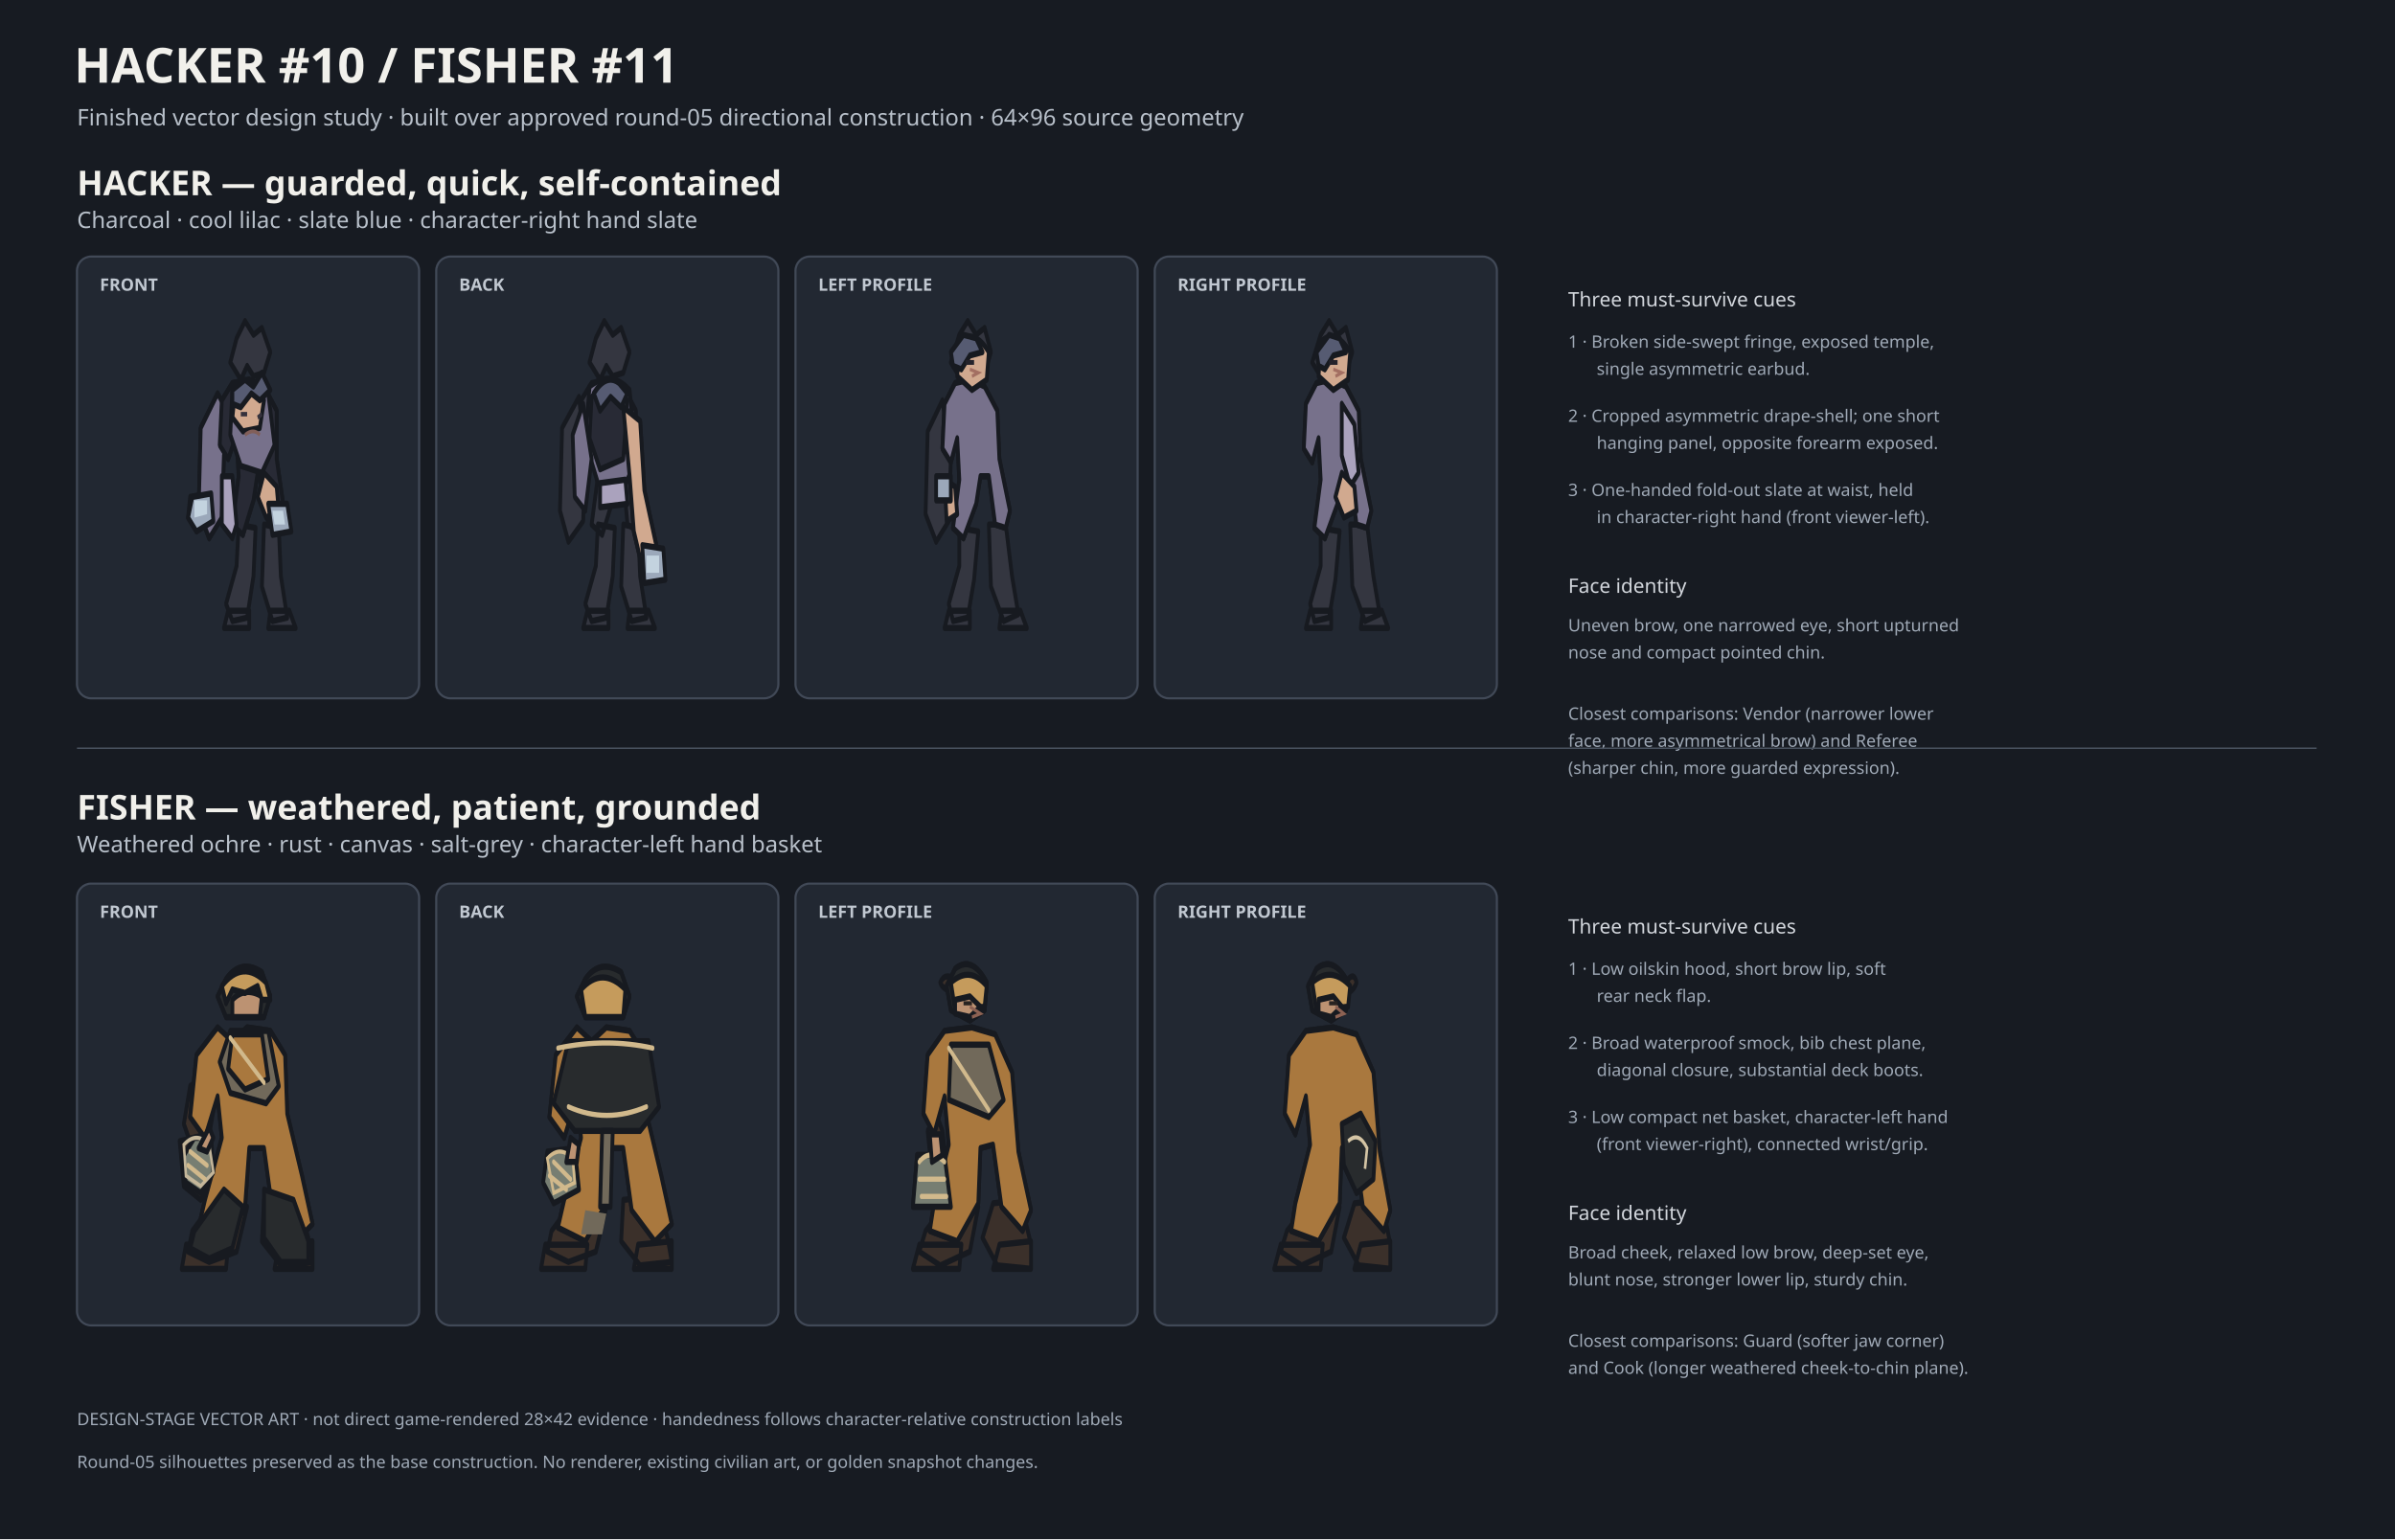
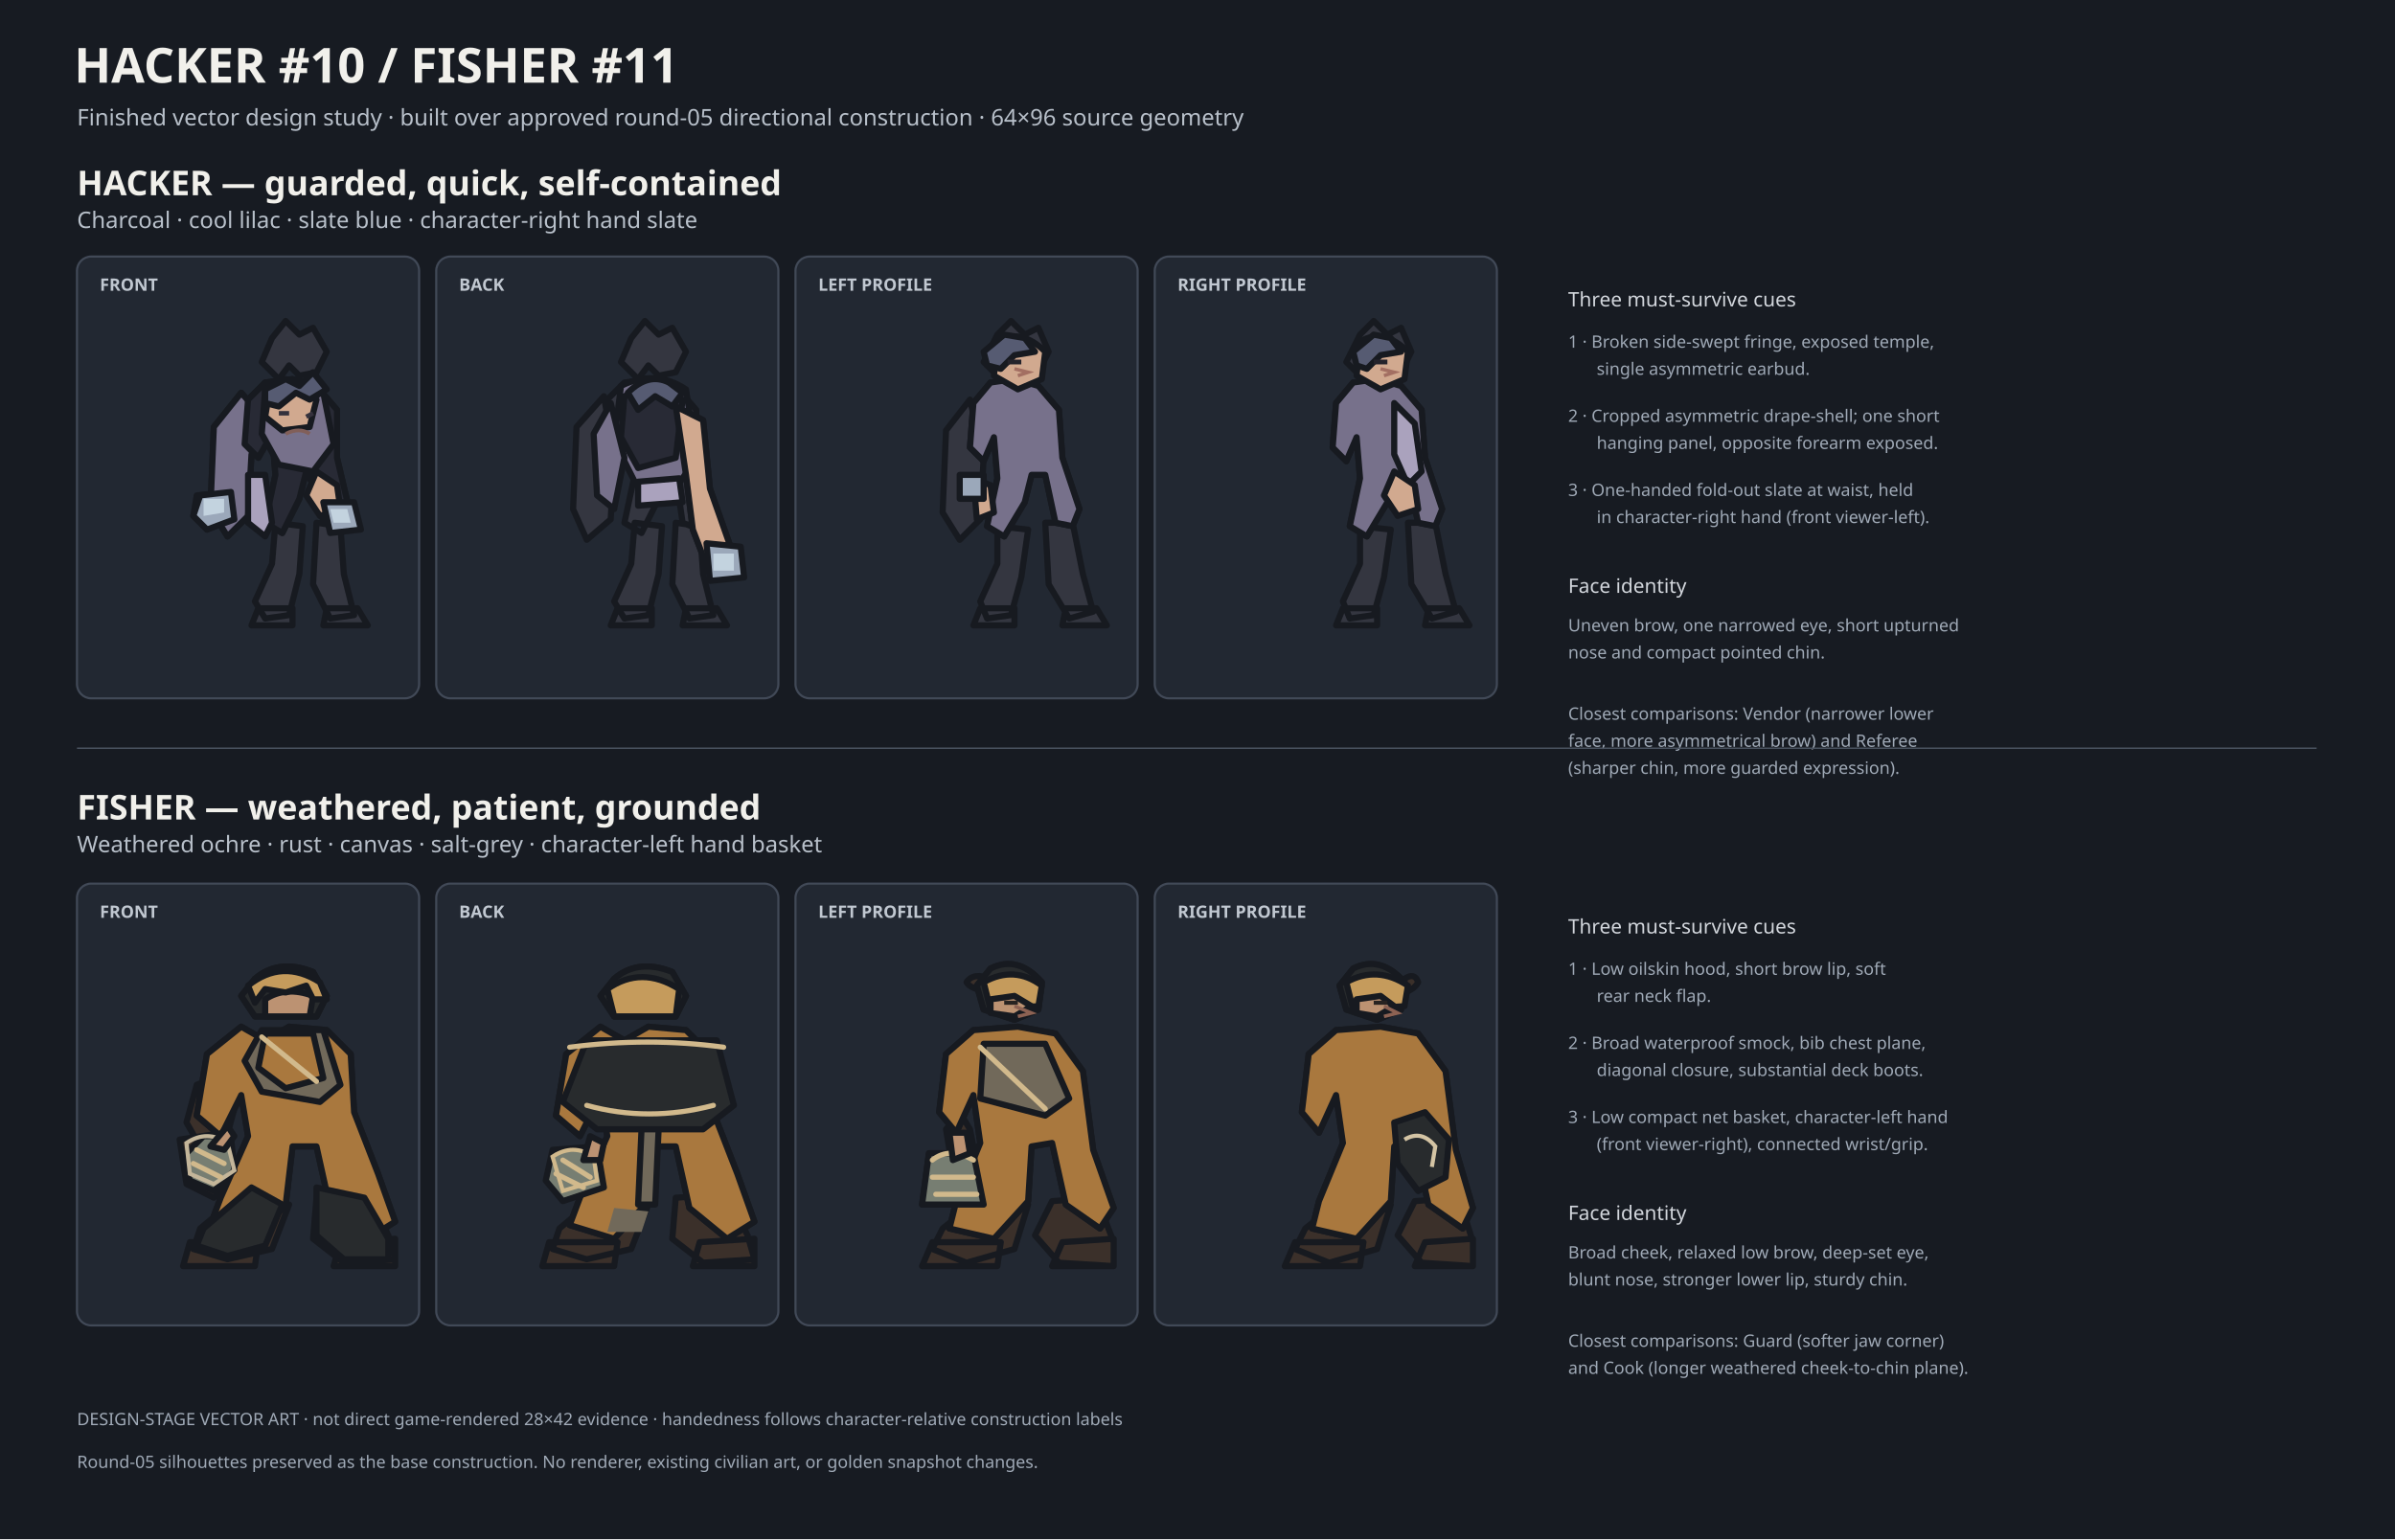
<svg xmlns="http://www.w3.org/2000/svg" width="1680" height="1080" viewBox="0 0 1680 1080" role="img" aria-labelledby="title desc">
  <defs>
    <style>
 .bg{fill:#171b22}.panel{fill:#222832;stroke:#414957;stroke-width:1.5}.h{font:700 34px sans-serif;fill:#f1f0eb}.sub{font:16px sans-serif;fill:#b8c0ca}.name{font:700 24px sans-serif;fill:#f1f0eb}.dir{font:700 12px sans-serif;fill:#c1c8d1}.note{font:14px sans-serif;fill:#d2d6dc}.small{font:12px sans-serif;fill:#9fa9b6}
 .ink{stroke:#171a20;stroke-width:1.8;stroke-linejoin:round;stroke-linecap:round}
 .hbody{fill:#343640}.hshell{fill:#77718b}.hlight{fill:#aaa2bd}.hbase{fill:#282a35}.hskin{fill:#d1a98f}.hdeep{fill:#565b72}.hprop{fill:#9ba8ba}.hglass{fill:#c3d3df}
 .fbody{fill:#3b302a}.fshell{fill:#a9783e}.flight{fill:#c59b5c}.fcanvas{fill:#71695a}.fskin{fill:#bc9272}.fdeep{fill:#282b2d}.fprop{fill:#777e72}.fline{fill:none;stroke:#d1b98c;stroke-width:1.5;stroke-linecap:round}
 </style>
    <path id="hFront" d="M27 8 L31 3 35 7 39 5 43 12 40 18 35 19 32 16 29 20 24 15Z M25 21 L20 26 19 39 23 43 27 36 28 48 25 62 30 65 35 55 37 47 40 48 42 62 47 64 50 60 46 43 46 29 40 22 33 20Z M28 62 L36 63 35 77 32 89 25 90 22 85 27 74Z M40 62 L47 63 48 77 51 89 44 90 39 80Z M23 87 L33 87 33 92 21 92Z M43 87 L52 87 55 92 42 92Z M18 24 L10 34 9 58 14 66 20 60 21 42 26 33Z M39 34 L45 40 46 51 41 55 37 47Z M5 54 L14 53 15 61 8 64 4 60Z" />
    <path id="hBack" d="M27 8 L31 3 35 7 39 5 43 12 40 18 35 19 32 16 29 20 24 15Z M25 21 L20 26 19 39 23 43 27 36 28 48 25 62 30 65 35 55 37 47 40 48 42 62 47 64 50 60 46 43 46 29 40 22 33 20Z M28 62 L36 63 35 77 32 89 25 90 22 85 27 74Z M40 62 L47 63 48 77 51 89 44 90 39 80Z M23 87 L33 87 33 92 21 92Z M43 87 L52 87 55 92 42 92Z M19 25 L11 34 10 58 14 67 21 61 22 42Z M40 28 L48 32 50 52 56 69 50 77 45 64 43 48Z" />
    <path id="hLeft" d="M29 7 L33 3 37 7 41 5 44 12 41 18 36 19 33 16 30 20 25 15Z M27 21 L22 27 21 40 25 44 28 37 29 49 26 63 31 66 37 56 39 48 43 48 46 62 51 63 53 58 48 43 47 29 41 22 34 20Z M29 63 L38 64 36 78 33 89 26 90 24 85 29 74Z M43 62 L51 62 54 77 57 88 50 90 44 80Z M24 87 L34 87 34 92 22 92Z M49 87 L58 87 61 92 48 92Z M21 26 L14 35 13 59 18 67 24 61 25 43Z" />
    <path id="hRight" d="M30 7 L34 3 38 7 42 5 45 12 42 18 37 19 34 16 31 20 26 15Z M28 21 L23 27 22 40 26 44 29 37 30 49 27 63 32 66 38 56 40 48 44 48 47 62 52 63 54 58 49 43 48 29 42 22 35 20Z M30 63 L39 64 37 78 34 89 27 90 25 85 30 74Z M44 62 L52 62 55 77 58 88 51 90 45 80Z M25 87 L35 87 35 92 23 92Z M50 87 L59 87 62 92 49 92Z" />
    <path id="fFront" d="M22 12 Q29 6 39 10 L43 17 40 23 22 23 18 17Z M18 26 L8 34 5 52 12 58 18 46 20 58 12 76 9 84 22 88 31 78 33 61 40 61 44 79 55 88 63 83 58 69 51 51 50 34 43 27 32 26 25 30Z M18 75 L32 78 27 91 14 94 4 91 6 85Z M40 76 L55 75 61 87 63 94 48 95 39 88Z M3 89 L23 89 22 96 1 96Z M47 89 L63 88 63 96 45 96Z M5 43 L12 40 16 50 13 61 6 61 2 54Z M0 59 L13 57 16 69 10 76 2 72Z" />
    <path id="fBack" d="M22 12 Q29 6 39 10 L43 17 40 23 22 23 18 17Z M18 26 L8 34 5 52 12 58 18 46 20 58 12 76 9 84 22 88 31 78 33 61 40 61 44 79 55 88 63 83 58 69 51 51 50 34 43 27 32 26 25 30Z M18 75 L32 78 27 91 14 94 4 91 6 85Z M40 76 L55 75 61 87 63 94 48 95 39 88Z M3 89 L23 89 22 96 1 96Z M47 89 L63 88 63 96 45 96Z" />
    <path id="fLeft" d="M27 9 Q35 5 42 13 L41 21 34 24 25 21 23 14Z M27 12 Q22 10 20 13 Q21 15 27 16Z M22 27 L14 34 12 51 17 57 22 46 24 60 17 77 15 85 28 88 38 77 39 61 45 60 49 78 59 85 63 79 57 62 54 39 46 28 35 26Z M23 77 L38 78 34 91 20 95 10 91 13 85Z M45 77 L58 76 63 89 63 96 47 95 40 87Z M10 89 L30 89 29 96 7 96Z M48 89 L63 88 63 96 45 96Z M18 51 L14 56 15 62 19 65 22 61 21 56Z M9 63 L22 63 25 78 7 78Z" />
    <path id="fRight" d="M28 9 Q36 5 43 13 L42 21 35 24 26 21 24 14Z M43 12 Q46 10 47 13 Q46 15 43 16Z M23 27 L15 34 13 51 18 57 23 46 25 60 18 77 16 85 29 88 39 77 40 61 46 60 50 78 60 85 63 79 58 62 55 39 47 28 36 26Z M24 77 L39 78 35 91 21 95 11 91 14 85Z M46 77 L59 76 63 89 63 96 48 95 41 87Z M11 89 L31 89 30 96 8 96Z M49 89 L63 88 63 96 46 96Z M40 54 L49 51 56 59 55 70 47 74 41 66Z" />
  </defs>
  <rect class="bg" width="1680" height="1080" />
  <text x="52" y="58" class="h">HACKER #10  /  FISHER #11</text>
  <text x="54" y="88" class="sub">Finished vector design study · built over approved round-05 directional construction · 64×96 source geometry</text>
  <text x="54" y="137" class="name">HACKER — guarded, quick, self-contained</text>
  <text x="54" y="160" class="sub">Charcoal · cool lilac · slate blue · character-right hand slate</text>
  <g transform="translate(54 180)">
    <g transform="translate(0 0)">
      <rect class="panel" width="240" height="310" rx="10" />
      <text x="16" y="24" class="dir">FRONT</text>
-       <g transform="translate(72 38) scale(1.48 2.42)">
+       <g transform="translate(72 38) scale(2.4 2.4)">
        <use href="#hFront" class="hbody ink" />
        <path d="M18 24 L10 34 9 58 14 66 20 60 21 42 26 33Z" class="hshell ink" />
        <path d="M25 21 L20 26 19 39 23 43 27 36 28 48 25 62 30 65 35 55 37 47 40 48 42 62 47 64 50 60 46 43 46 29 40 22 33 20Z" class="hbase ink" />
        <path d="M25 23 Q34 18 42 24 L45 39 39 47 29 45 24 36Z" class="hshell ink" />
        <path d="M26 25 Q33 22 40 26 L38 34 30 35 25 31Z" class="hskin ink" />
        <path d="M25 23 L31 20 35 22 39 18 43 23 38 26 34 24 29 28 25 27Z" class="hdeep ink" />
        <path d="M29 30 L32 30 M37 31 L39 30" stroke="#34313c" stroke-width="1.3" fill="none" />
        <path d="M31 36 Q35 34 38 36" stroke="#815f59" stroke-width="1.1" fill="none" />
        <path d="M6 54 L15 53 16 61 8 64 4 60Z" class="hprop ink" />
        <path d="M7 55 L13 55 13 59 7 60Z" class="hglass" />
        <path d="M40 47 L46 51 47 58 41 60 37 54Z" class="hskin ink" />
        <path d="M42 56 L51 56 53 64 44 65Z" class="hprop ink" />
        <path d="M44 58 L49 58 50 62 45 62Z" class="hglass" />
        <path d="M20 48 L25 48 27 62 25 66 20 62Z" class="hlight ink" />
      </g>
    </g>
    <g transform="translate(252 0)">
      <rect class="panel" width="240" height="310" rx="10" />
      <text x="16" y="24" class="dir">BACK</text>
-       <g transform="translate(72 38) scale(1.48 2.42)">
+       <g transform="translate(72 38) scale(2.4 2.4)">
        <use href="#hBack" class="hbody ink" />
        <path d="M24 22 Q34 17 43 23 L46 43 40 52 28 50 22 38Z" class="hshell ink" />
        <path d="M25 25 Q34 21 42 26 L40 43 29 46 24 37Z" class="hbase ink" />
        <path d="M26 24 Q32 18 38 21 L42 24 39 28 34 25 29 29Z" class="hdeep ink" />
        <path d="M21 27 L16 36 17 54 22 58 25 43Z" class="hshell ink" />
        <path d="M40 28 L48 32 50 52 56 69 50 77 45 64 43 48Z" class="hskin ink" />
        <path d="M29 50 L41 49 42 56 29 57Z" class="hlight ink" />
        <path d="M49 68 L59 69 60 78 50 79Z" class="hprop ink" />
        <path d="M51 71 L57 71 57 76 51 76Z" class="hglass" />
      </g>
    </g>
    <g transform="translate(504 0)">
      <rect class="panel" width="240" height="310" rx="10" />
      <text x="16" y="24" class="dir">LEFT PROFILE</text>
-       <g transform="translate(72 38) scale(1.48 2.42)">
+       <g transform="translate(72 38) scale(2.4 2.4)">
        <use href="#hLeft" class="hbody ink" />
        <path d="M27 21 L22 27 21 40 25 44 28 37 29 49 26 63 31 66 37 56 39 48 43 48 46 62 51 63 53 58 48 43 47 29 41 22 34 20Z" class="hshell ink" />
        <path d="M29 9 Q36 5 43 12 L42 20 35 23 28 19Z" class="hskin ink" />
        <path d="M25 12 L31 7 37 8 40 12 34 13 30 17 26 16Z" class="hdeep ink" />
        <path d="M32 15 L36 15" stroke="#24232b" stroke-width="1.4" />
        <path d="M34 17 L38 18 35 19" stroke="#a36f62" stroke-width="1" fill="none" />
        <path d="M22 49 L27 51 28 59 23 61Z" class="hskin ink" />
        <path d="M18 48 L25 48 25 55 18 55Z" class="hprop ink" />
      </g>
    </g>
    <g transform="translate(756 0)">
      <rect class="panel" width="240" height="310" rx="10" />
      <text x="16" y="24" class="dir">RIGHT PROFILE</text>
-       <g transform="translate(72 38) scale(1.48 2.42)">
+       <g transform="translate(72 38) scale(2.4 2.4)">
        <use href="#hRight" class="hbody ink" />
        <path d="M28 21 L23 27 22 40 26 44 29 37 30 49 27 63 32 66 38 56 40 48 44 48 47 62 52 63 54 58 49 43 48 29 42 22 35 20Z" class="hshell ink" />
        <path d="M30 9 Q37 5 44 12 L43 20 36 23 29 19Z" class="hskin ink" />
        <path d="M28 12 L34 7 39 8 42 12 36 13 32 17 29 16Z" class="hdeep ink" />
        <path d="M34 15 L38 15" stroke="#24232b" stroke-width="1.4" />
        <path d="M36 17 L40 18 37 19" stroke="#a36f62" stroke-width="1" fill="none" />
        <path d="M40 27 L46 33 48 47 44 51 40 42Z" class="hlight ink" />
        <path d="M40 47 L46 51 47 58 41 60 37 54Z" class="hskin ink" />
      </g>
    </g>
  </g>
  <text x="1100" y="215" class="note">Three must-survive cues</text>
  <text x="1100" y="244" class="small">1 · Broken side-swept fringe, exposed temple,</text>
  <text x="1120" y="263" class="small">single asymmetric earbud.</text>
  <text x="1100" y="296" class="small">2 · Cropped asymmetric drape-shell; one short</text>
  <text x="1120" y="315" class="small">hanging panel, opposite forearm exposed.</text>
  <text x="1100" y="348" class="small">3 · One-handed fold-out slate at waist, held</text>
  <text x="1120" y="367" class="small">in character-right hand (front viewer-left).</text>
  <text x="1100" y="416" class="note">Face identity</text>
  <text x="1100" y="443" class="small">Uneven brow, one narrowed eye, short upturned</text>
  <text x="1100" y="462" class="small">nose and compact pointed chin.</text>
  <text x="1100" y="505" class="small">Closest comparisons: Vendor (narrower lower</text>
  <text x="1100" y="524" class="small">face, more asymmetrical brow) and Referee</text>
  <text x="1100" y="543" class="small">(sharper chin, more guarded expression).</text>
  <line x1="54" y1="525" x2="1625" y2="525" stroke="#4a5360" />
  <text x="54" y="575" class="name">FISHER — weathered, patient, grounded</text>
  <text x="54" y="598" class="sub">Weathered ochre · rust · canvas · salt-grey · character-left hand basket</text>
  <g transform="translate(54 620)">
    <g transform="translate(0 0)">
      <rect class="panel" width="240" height="310" rx="10" />
      <text x="16" y="24" class="dir">FRONT</text>
-       <g transform="translate(72 38) scale(1.48 2.42)">
+       <g transform="translate(72 38) scale(2.4 2.4)">
        <use href="#fFront" class="fbody ink" />
        <path d="M18 26 L8 34 5 52 12 58 18 46 20 58 12 76 9 84 22 88 31 78 33 61 40 61 44 79 55 88 63 83 58 69 51 51 50 34 43 27 32 26 25 30Z" class="fshell ink" />
        <path d="M22 12 Q29 6 39 10 L43 17 40 23 22 23 18 17Z" class="fdeep ink" />
        <path d="M25 18 Q31 14 39 17 L38 23 25 23Z" class="fskin ink" />
        <path d="M20 14 Q30 6 41 13 L43 18 39 18 37 14 31 16 25 15 22 19Z" class="flight ink" />
        <path d="M24 27 L42 27 47 43 41 48 24 45 19 36Z" class="fcanvas ink" />
        <path d="M25 28 L39 28 42 41 31 44 23 38Z" class="fshell ink" />
        <path d="M24 29 L40 42" class="fline" />
        <path d="M7 58 L15 58 16 68 10 74 3 71 1 64Z" class="fprop ink" />
        <path d="M2 60 Q8 56 14 60 L16 68 10 72 3 69Z" fill="none" stroke="#c4b69a" stroke-width="1.2" />
        <path d="M5 62 L13 66 M4 66 L12 70" class="fline" />
        <path d="M14 55 L16 58 13 62 9 61Z" class="fskin ink" />
        <path d="M21 73 L30 78 25 90 14 93 5 90 7 85Z" class="fdeep ink" />
        <path d="M40 73 L54 76 61 88 61 94 48 94 40 87Z" class="fdeep ink" />
      </g>
    </g>
    <g transform="translate(252 0)">
      <rect class="panel" width="240" height="310" rx="10" />
      <text x="16" y="24" class="dir">BACK</text>
-       <g transform="translate(72 38) scale(1.48 2.42)">
+       <g transform="translate(72 38) scale(2.4 2.4)">
        <use href="#fBack" class="fbody ink" />
        <path d="M18 26 L8 34 5 52 12 58 18 46 20 58 12 76 9 84 22 88 31 78 33 61 40 61 44 79 55 88 63 83 58 69 51 51 50 34 43 27 32 26 25 30Z" class="fshell ink" />
        <path d="M22 12 Q29 6 39 10 L43 17 40 23 22 23 18 17Z" class="fdeep ink" />
        <path d="M20 15 Q30 8 41 15 L40 23 22 23Z" class="flight ink" />
        <path d="M14 30 L52 30 57 49 48 56 17 56 7 48Z" class="fdeep ink" />
        <path d="M9 32 Q32 29 54 32 M14 49 Q32 54 51 49" class="fline" />
        <path d="M30 56 L35 56 34 78 29 78Z" class="fcanvas ink" />
        <path d="M22 79 L32 80 30 86 20 86Z" class="fcanvas" />
        <path d="M4 62 L17 61 19 73 7 77 2 71Z" class="fprop ink" />
        <path d="M4 64 Q10 60 16 64 L17 71 7 74Z" fill="none" stroke="#d1b98c" stroke-width="1.2" />
        <path d="M7 65 L15 70 M5 69 L13 73" class="fline" />
        <path d="M15 58 L19 60 18 65 13 65Z" class="fskin ink" />
      </g>
    </g>
    <g transform="translate(504 0)">
      <rect class="panel" width="240" height="310" rx="10" />
      <text x="16" y="24" class="dir">LEFT PROFILE</text>
-       <g transform="translate(72 38) scale(1.48 2.42)">
+       <g transform="translate(72 38) scale(2.4 2.4)">
        <use href="#fLeft" class="fbody ink" />
        <path d="M22 27 L14 34 12 51 17 57 22 46 24 60 17 77 15 85 28 88 38 77 39 61 45 60 49 78 59 85 63 79 57 62 54 39 46 28 35 26Z" class="fshell ink" />
        <path d="M27 9 Q35 5 42 13 L41 21 34 24 25 21 23 14Z" class="fdeep ink" />
        <path d="M25 13 Q34 8 42 14 L41 20 27 21Z" class="flight ink" />
        <path d="M27 18 L34 17 39 20 34 23 27 22Z" class="fskin ink" />
        <path d="M31 19 L35 19" stroke="#282321" stroke-width="1.2" />
        <path d="M34 20 L39 22 35 23" stroke="#8d6253" stroke-width="1" fill="none" />
        <path d="M25 31 L43 31 50 47 43 52 24 47Z" class="fcanvas ink" />
        <path d="M24 32 L43 50" class="fline" />
        <path d="M9 63 L22 63 25 78 7 78Z" class="fprop ink" />
        <path d="M10 65 Q15 61 22 65 M10 70 L22 70 M11 75 L23 75" class="fline" />
        <path d="M15 57 L20 57 21 63 16 65Z" class="fskin ink" />
      </g>
    </g>
    <g transform="translate(756 0)">
      <rect class="panel" width="240" height="310" rx="10" />
      <text x="16" y="24" class="dir">RIGHT PROFILE</text>
-       <g transform="translate(72 38) scale(1.48 2.42)">
+       <g transform="translate(72 38) scale(2.4 2.4)">
        <use href="#fRight" class="fbody ink" />
        <path d="M23 27 L15 34 13 51 18 57 23 46 25 60 18 77 16 85 29 88 39 77 40 61 46 60 50 78 60 85 63 79 58 62 55 39 47 28 36 26Z" class="fshell ink" />
        <path d="M28 9 Q36 5 43 13 L42 21 35 24 26 21 24 14Z" class="fdeep ink" />
        <path d="M26 13 Q35 8 44 14 L43 20 28 21Z" class="flight ink" />
        <path d="M29 18 L36 17 40 20 35 23 29 22Z" class="fskin ink" />
        <path d="M34 19 L38 19" stroke="#282321" stroke-width="1.2" />
        <path d="M37 20 L41 22 37 23" stroke="#8d6253" stroke-width="1" fill="none" />
        <path d="M40 54 L49 51 56 59 55 70 47 74 41 66Z" class="fdeep ink" />
        <path d="M43 59 Q48 56 52 61 L51 67" fill="none" stroke="#d4c4a4" stroke-width="1.2" />
      </g>
    </g>
  </g>
  <text x="1100" y="655" class="note">Three must-survive cues</text>
  <text x="1100" y="684" class="small">1 · Low oilskin hood, short brow lip, soft</text>
  <text x="1120" y="703" class="small">rear neck flap.</text>
  <text x="1100" y="736" class="small">2 · Broad waterproof smock, bib chest plane,</text>
  <text x="1120" y="755" class="small">diagonal closure, substantial deck boots.</text>
  <text x="1100" y="788" class="small">3 · Low compact net basket, character-left hand</text>
  <text x="1120" y="807" class="small">(front viewer-right), connected wrist/grip.</text>
  <text x="1100" y="856" class="note">Face identity</text>
  <text x="1100" y="883" class="small">Broad cheek, relaxed low brow, deep-set eye,</text>
  <text x="1100" y="902" class="small">blunt nose, stronger lower lip, sturdy chin.</text>
  <text x="1100" y="945" class="small">Closest comparisons: Guard (softer jaw corner)</text>
  <text x="1100" y="964" class="small">and Cook (longer weathered cheek-to-chin plane).</text>
  <text x="54" y="1000" class="small">DESIGN-STAGE VECTOR ART · not direct game-rendered 28×42 evidence · handedness follows character-relative construction labels</text>
  <text x="54" y="1030" class="small">Round-05 silhouettes preserved as the base construction. No renderer, existing civilian art, or golden snapshot changes.</text>
</svg>
